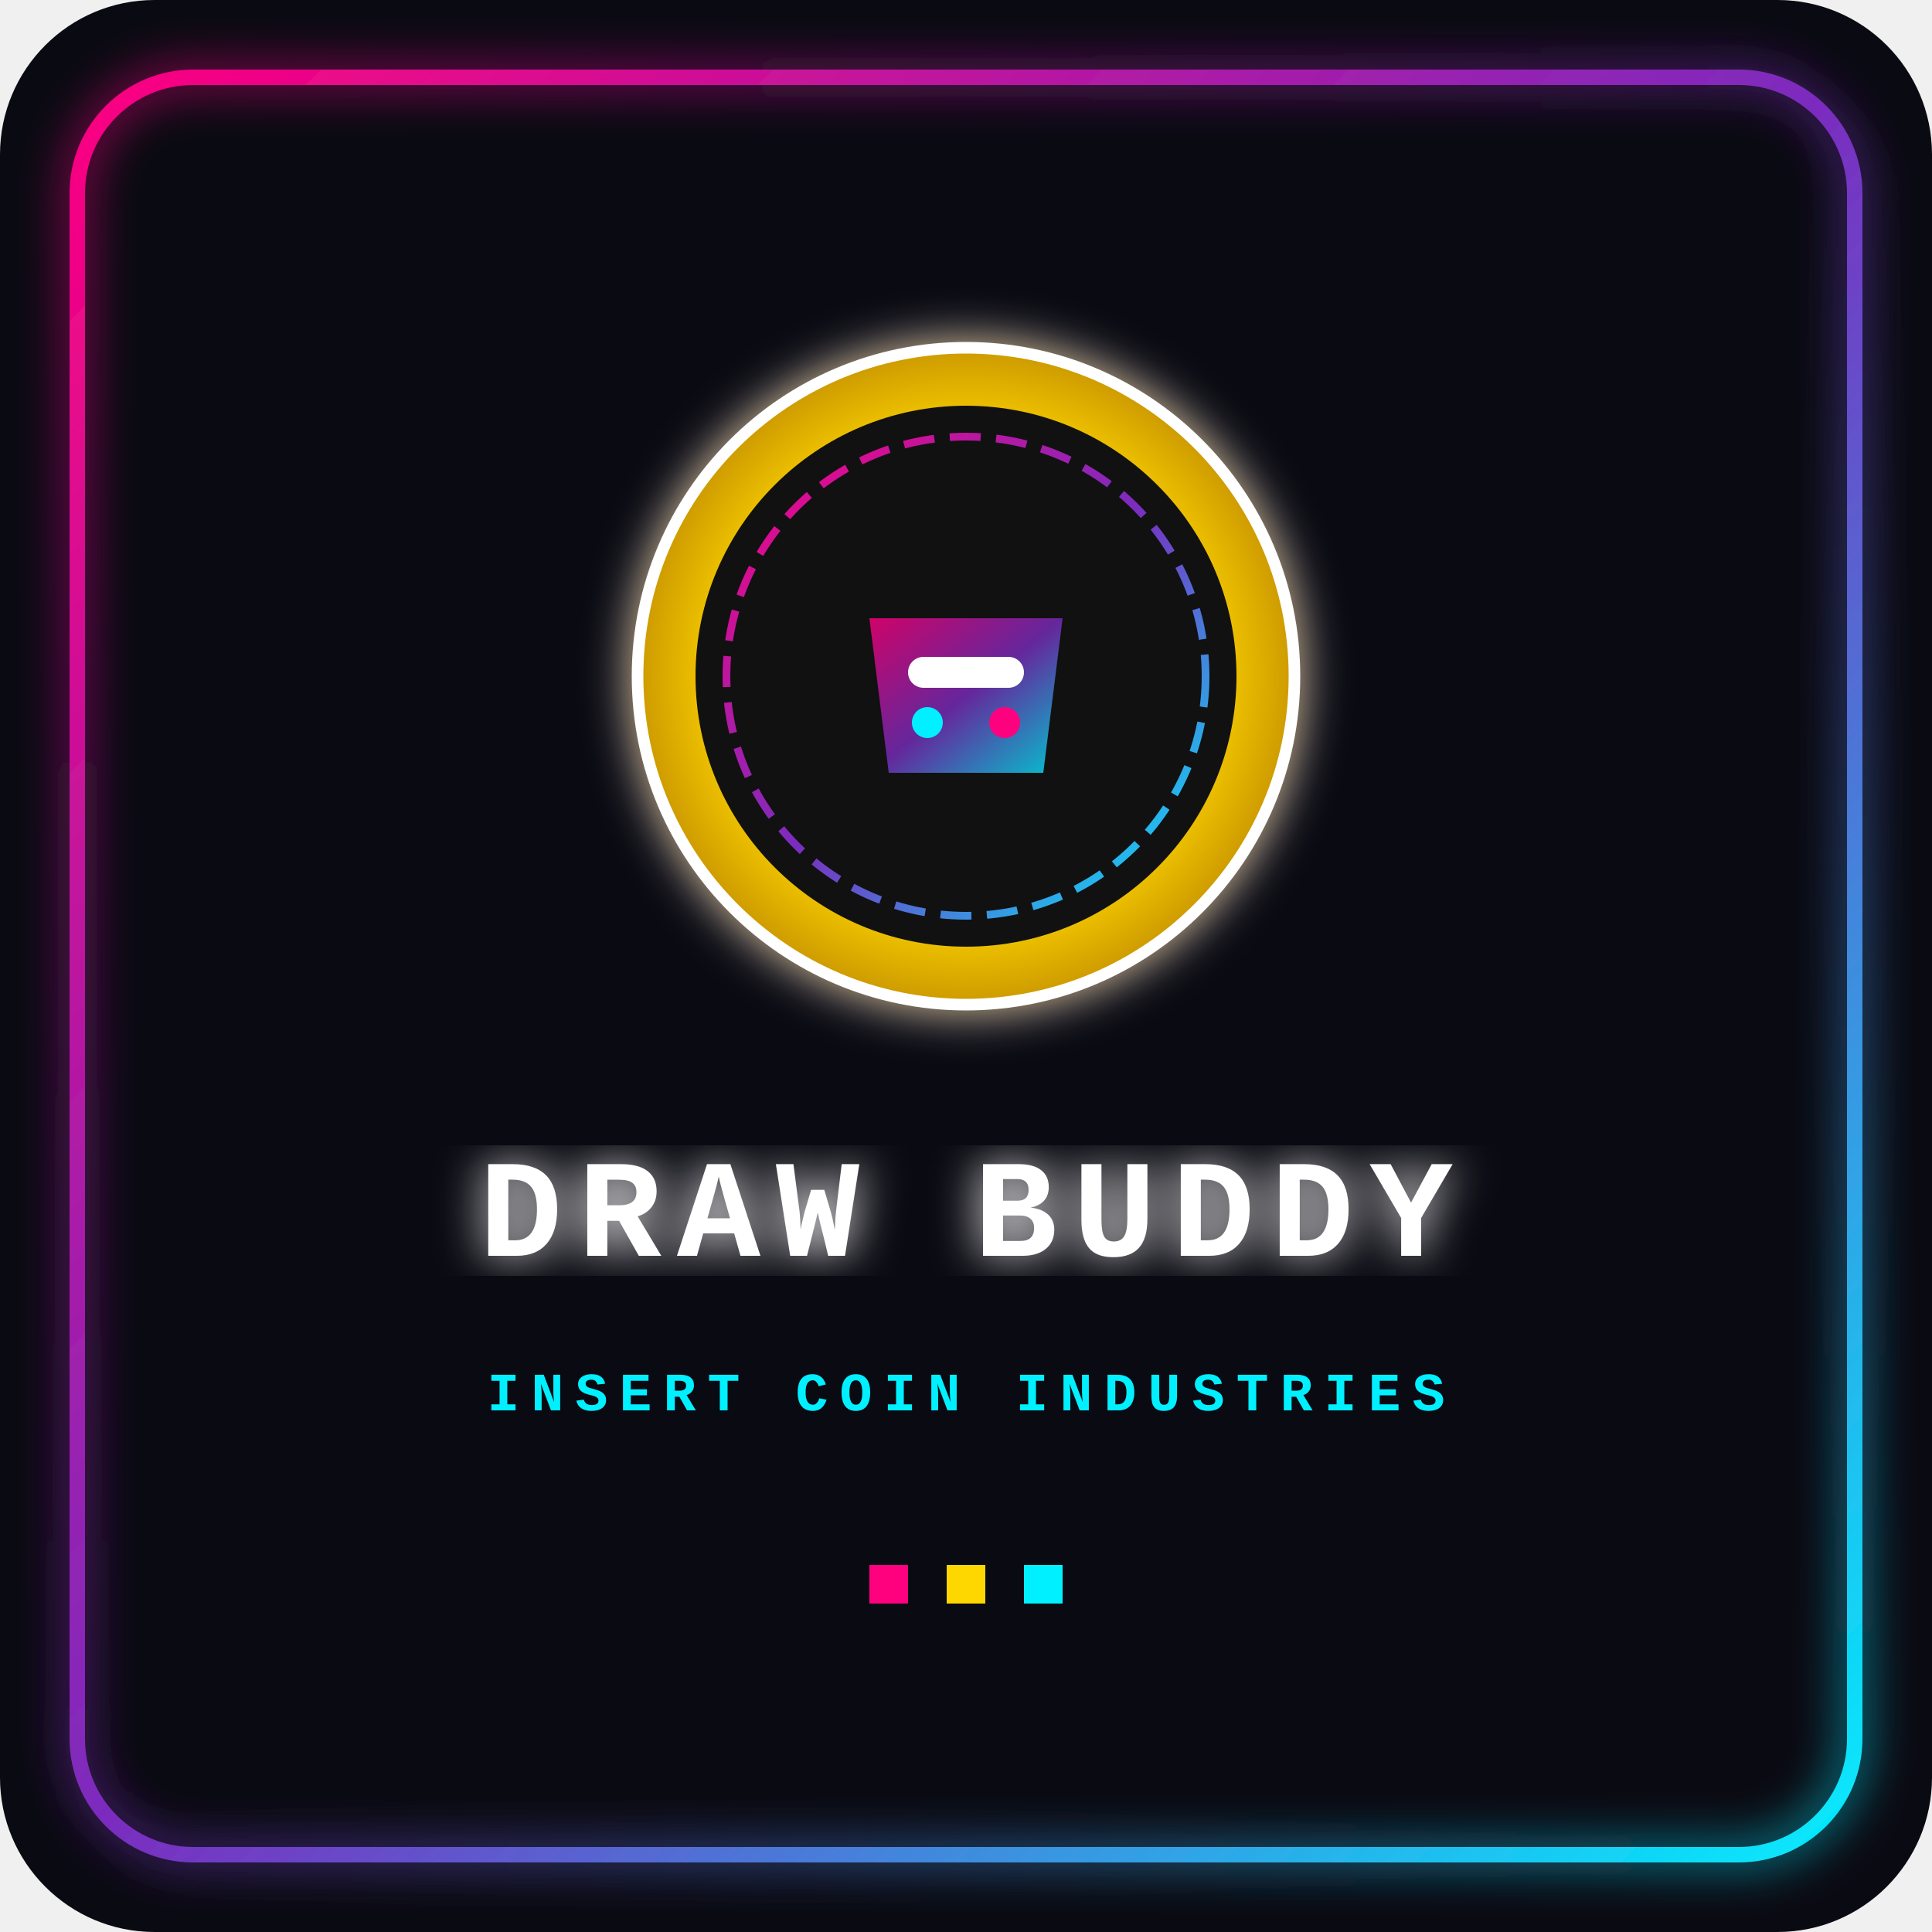
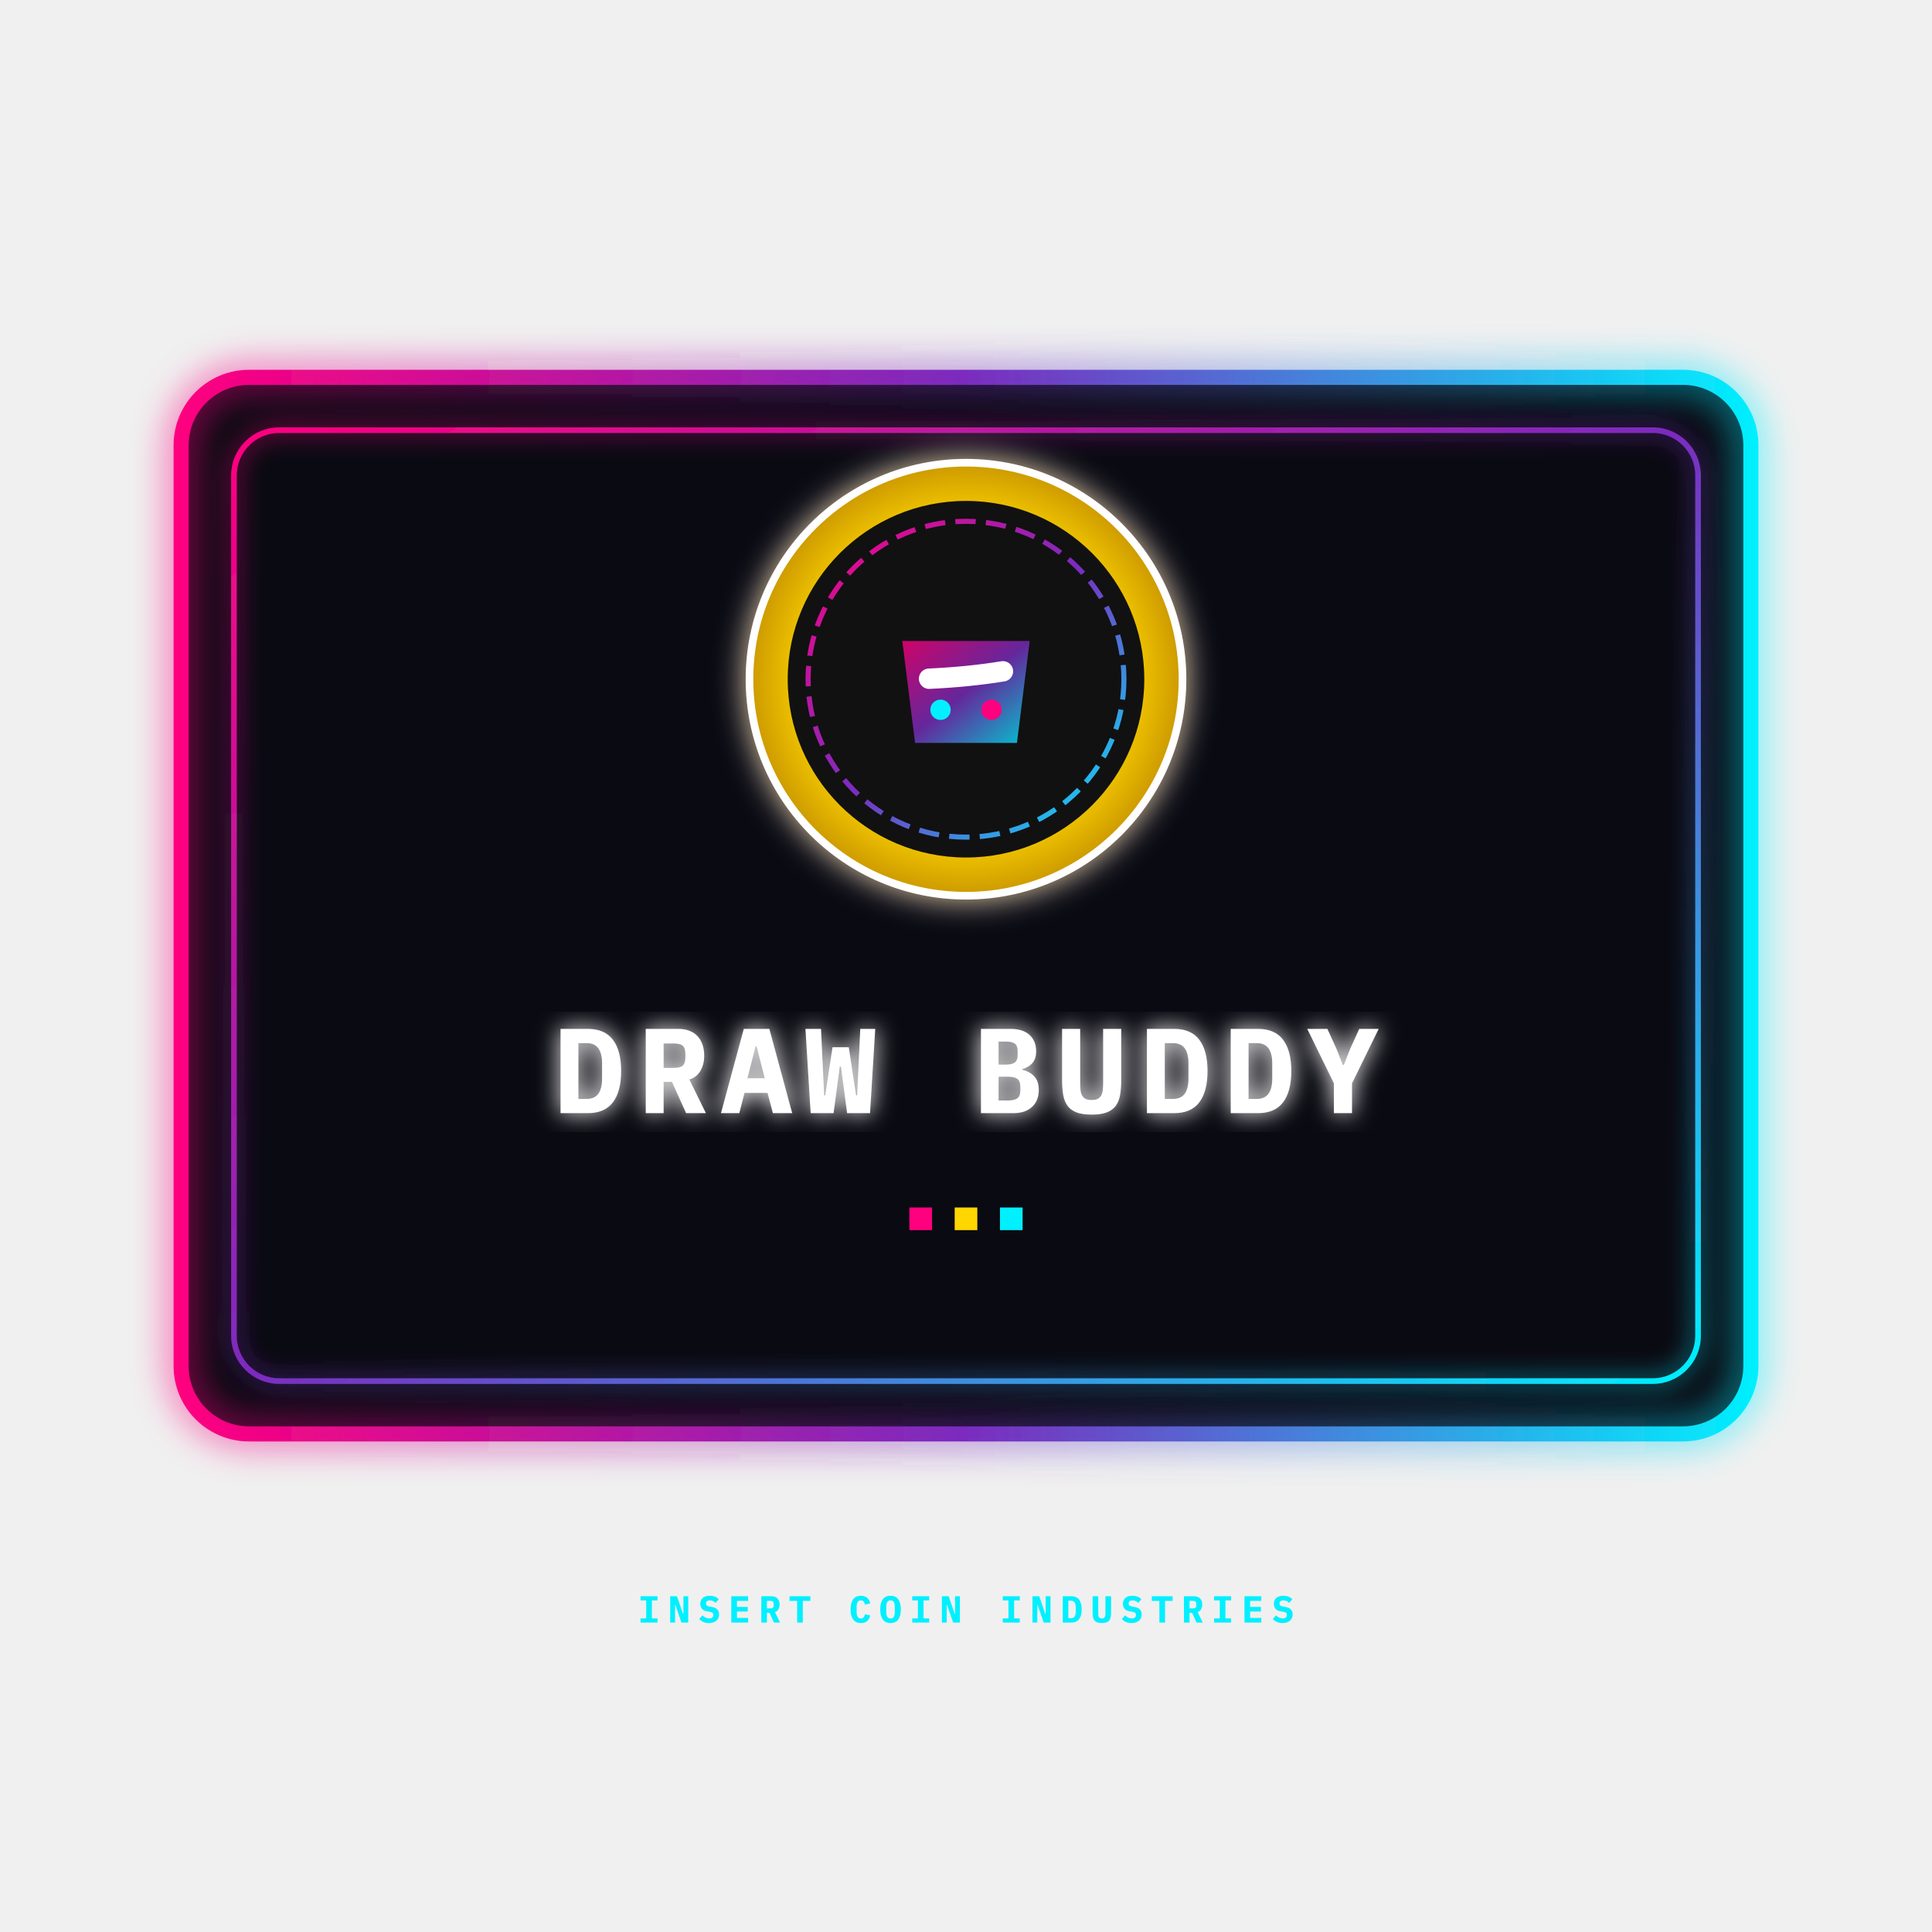
- <svg xmlns="http://www.w3.org/2000/svg" viewBox="0 0 500 500" width="100%" height="100%">
+ <svg xmlns="http://www.w3.org/2000/svg" viewBox="0 0 1024 1024">
  <defs>
    <linearGradient id="neonGradient" x1="0%" y1="0%" x2="100%" y2="100%">
+       <stop offset="0%" stop-color="#FF007F" />
+       <stop offset="50%" stop-color="#7B2CBF" />
+       <stop offset="100%" stop-color="#00F0FF" />
+     </linearGradient>
+     <linearGradient id="neonH" x1="0%" y1="0%" x2="100%" y2="0%">
      <stop offset="0%" stop-color="#FF007F" />
      <stop offset="50%" stop-color="#7B2CBF" />
      <stop offset="100%" stop-color="#00F0FF" />
    </linearGradient>
    <radialGradient id="coinGold" cx="50%" cy="50%" r="50%">
      <stop offset="0%" stop-color="#FFEE55" />
      <stop offset="70%" stop-color="#FFD700" />
      <stop offset="100%" stop-color="#CC9900" />
    </radialGradient>
    <filter id="glow" x="-20%" y="-20%" width="140%" height="140%">
      <feGaussianBlur stdDeviation="6" result="blur" />
      <feComposite in="SourceGraphic" in2="blur" operator="over" />
    </filter>
+     <filter id="glowSoft" x="-30%" y="-30%" width="160%" height="160%">
+       <feGaussianBlur stdDeviation="10" result="blur" />
+       <feComposite in="SourceGraphic" in2="blur" operator="over" />
+     </filter>
  </defs>
-   <rect width="500" height="500" rx="40" fill="#0A0A12" />
-   <rect x="20" y="20" width="460" height="460" rx="30" fill="none" stroke="url(#neonGradient)" stroke-width="4" filter="url(#glow)" />
-   <g transform="translate(250, 175)">
+   <rect x="96" y="200" width="832" height="560" rx="36" fill="#0A0A12" />
+   <rect x="96" y="200" width="832" height="560" rx="36" fill="none" stroke="url(#neonH)" stroke-width="8" filter="url(#glowSoft)" />
+   <rect x="124" y="228" width="776" height="504" rx="24" fill="none" stroke="url(#neonGradient)" stroke-width="3" filter="url(#glow)" />
+   <g transform="translate(512, 360) scale(1.35)">
    <circle cx="0" cy="0" r="85" fill="url(#coinGold)" stroke="#FFF" stroke-width="3" filter="url(#glow)" />
    <circle cx="0" cy="0" r="70" fill="#111" />
    <circle cx="0" cy="0" r="62" fill="none" stroke="url(#neonGradient)" stroke-width="2" stroke-dasharray="8 4" />
    <path d="M-25,-15 L25,-15 L20,25 L-20,25 Z" fill="url(#neonGradient)" opacity="0.8" />
-     <rect x="-15" y="-5" width="30" height="8" rx="4" fill="#FFFFFF" />
+     <path d="M-14.5,-0.2 Q1.0,-0.9 14.5,-3.1" fill="none" stroke="#FFFFFF" stroke-width="8" stroke-linecap="round" stroke-linejoin="round" />
    <circle cx="-10" cy="12" r="4" fill="#00F0FF" />
-     <circle cx="10" cy="12" r="4" fill="#FF007F" />
+     <ellipse cx="10" cy="12" rx="4" ry="4" fill="#FF007F" />
  </g>
-   <text x="250" y="325" font-family="'Courier New', Courier, monospace" font-size="36" font-weight="900" fill="#FFFFFF" text-anchor="middle" letter-spacing="4" filter="url(#glow)">DRAW BUDDY</text>
-   <text x="250" y="365" font-family="'Courier New', Courier, monospace" font-size="14" font-weight="700" fill="#00F0FF" text-anchor="middle" letter-spacing="3">INSERT COIN INDUSTRIES</text>
-   <rect x="225" y="405" width="10" height="10" fill="#FF007F" />
-   <rect x="245" y="405" width="10" height="10" fill="#FFD700" />
-   <rect x="265" y="405" width="10" height="10" fill="#00F0FF" />
+   <path d="M297.1 545.33H311.5Q320.52 545.33 324.87 551.09Q329.22 556.85 329.22 567.66Q329.22 578.48 324.87 584.24Q320.52 590 311.5 590H297.1ZM310.86 582.45Q315.14 582.45 317.13 579.7Q319.11 576.94 319.11 571.7V563.57Q319.11 558.38 317.13 555.63Q315.14 552.88 310.86 552.88H306.57V582.45ZM351.74 590H342.26V545.33H359.54Q362.81 545.33 365.37 546.32Q367.93 547.31 369.69 549.17Q371.45 551.02 372.34 553.65Q373.24 556.27 373.24 559.54Q373.24 564.27 371.19 567.66Q369.14 571.06 365.37 572.14L374.14 590H363.64L356.15 573.42H351.74ZM357.24 566Q360.63 566 361.94 564.72Q363.26 563.44 363.26 560.5V558.58Q363.26 555.63 361.94 554.35Q360.63 553.07 357.24 553.07H351.74V566ZM409.64 590 406.82 579.25H394.6L391.85 590H382.12L394.22 545.33H407.78L419.88 590ZM401 554.61H400.49L396.14 571.5H405.35ZM429.66 590 426.9 545.33H435.16L436.44 572.08L436.82 580.53H437.4L441.24 555.06H449.88L453.72 580.53H454.3L454.68 572.34L455.96 545.33H463.9L461.14 590H448.98L445.72 565.36H445.08L441.82 590ZM519.93 545.33H535.61Q542.2 545.33 545.69 548.53Q549.18 551.73 549.18 557.23Q549.18 561.07 547.29 563.34Q545.4 565.62 541.88 566.64V567.02Q546.04 568.05 548.31 570.61Q550.58 573.17 550.58 577.71Q550.58 583.34 547.03 586.67Q543.48 590 537.08 590H519.93ZM534.14 583.28Q537.59 583.28 539.19 582.13Q540.79 580.98 540.79 577.9V576.05Q540.79 572.98 539.19 571.82Q537.59 570.67 534.14 570.67H529.27V583.28ZM532.92 564.27Q536.31 564.27 537.85 563.15Q539.38 562.03 539.38 559.09V557.17Q539.38 554.22 537.85 553.14Q536.31 552.05 532.92 552.05H529.27V564.27ZM572.52 545.33V573.62Q572.52 575.73 572.68 577.49Q572.84 579.25 573.45 580.46Q574.06 581.68 575.27 582.35Q576.49 583.02 578.6 583.02Q580.71 583.02 581.93 582.35Q583.14 581.68 583.75 580.46Q584.36 579.25 584.52 577.49Q584.68 575.73 584.68 573.62V545.33H594.28V572.34Q594.28 576.94 593.67 580.4Q593.06 583.86 591.34 586.16Q589.61 588.46 586.54 589.62Q583.46 590.77 578.6 590.77Q573.74 590.77 570.66 589.62Q567.59 588.46 565.86 586.16Q564.14 583.86 563.53 580.4Q562.92 576.94 562.92 572.34V545.33ZM607.9 545.33H622.3Q631.32 545.33 635.67 551.09Q640.02 556.85 640.02 567.66Q640.02 578.48 635.67 584.24Q631.32 590 622.3 590H607.9ZM621.66 582.45Q625.94 582.45 627.93 579.7Q629.91 576.94 629.91 571.7V563.57Q629.91 558.38 627.93 555.63Q625.94 552.88 621.66 552.88H617.37V582.45ZM652.3 545.33H666.7Q675.72 545.33 680.07 551.09Q684.42 556.85 684.42 567.66Q684.42 578.48 680.07 584.24Q675.72 590 666.7 590H652.3ZM666.06 582.45Q670.34 582.45 672.33 579.7Q674.31 576.94 674.31 571.7V563.57Q674.31 558.38 672.33 555.63Q670.34 552.88 666.06 552.88H661.77V582.45ZM707 590V574.19L692.86 545.33H703.54L708.28 555.7L711.74 564.46H712.25L715.7 555.7L720.44 545.33H730.74L716.6 574.19V590Z" fill="#FFFFFF" filter="url(#glow)" />
+   <rect x="482" y="640" width="12" height="12" fill="#FF007F" />
+   <rect x="506" y="640" width="12" height="12" fill="#FFD700" />
+   <rect x="530" y="640" width="12" height="12" fill="#00F0FF" />
+   <path d="M339.5 860V857.78H342.5V848.26H339.5V846.04H348.5V848.26H345.5V857.78H348.5V860ZM358 850.72H357.78V860H355.22V846.04H358.82L362 855.32H362.22V846.04H364.78V860H361.18ZM375.78 860.24Q374.02 860.24 372.72 859.66Q371.42 859.08 370.62 858.08L372.36 856.16Q373.12 857 374.03 857.4Q374.94 857.8 375.88 857.8Q376.96 857.8 377.52 857.32Q378.08 856.84 378.08 855.94Q378.08 855.2 377.65 854.82Q377.22 854.44 376.2 854.28L374.74 854.04Q372.86 853.72 372.02 852.65Q371.18 851.58 371.18 850.04Q371.18 848.02 372.5 846.91Q373.82 845.8 376.2 845.8Q377.82 845.8 379.02 846.3Q380.22 846.8 380.96 847.66L379.26 849.56Q378.7 848.94 377.94 848.59Q377.18 848.24 376.22 848.24Q374.2 848.24 374.2 849.9Q374.2 850.62 374.65 850.98Q375.1 851.34 376.12 851.52L377.58 851.78Q379.28 852.08 380.2 853.06Q381.12 854.04 381.12 855.7Q381.12 856.68 380.78 857.51Q380.44 858.34 379.76 858.95Q379.08 859.56 378.09 859.9Q377.1 860.24 375.78 860.24ZM387.6 860V846.04H396.52V848.5H390.6V851.7H396.32V854.16H390.6V857.54H396.52V860ZM406.48 860H403.52V846.04H408.92Q409.94 846.04 410.74 846.35Q411.54 846.66 412.09 847.24Q412.64 847.82 412.92 848.64Q413.2 849.46 413.2 850.48Q413.2 851.96 412.56 853.02Q411.92 854.08 410.74 854.42L413.48 860H410.2L407.86 854.82H406.48ZM408.2 852.5Q409.26 852.5 409.67 852.1Q410.08 851.7 410.08 850.78V850.18Q410.08 849.26 409.67 848.86Q409.26 848.46 408.2 848.46H406.48V852.5ZM425.5 848.5V860H422.5V848.5H418.48V846.04H429.52V848.5ZM456.32 860.24Q453.52 860.24 452.17 858.35Q450.82 856.46 450.82 853.02Q450.82 849.58 452.17 847.69Q453.52 845.8 456.32 845.8Q457.4 845.8 458.23 846.09Q459.06 846.38 459.66 846.9Q460.26 847.42 460.65 848.16Q461.04 848.9 461.26 849.82L458.46 850.5Q458.34 850 458.18 849.58Q458.02 849.16 457.77 848.86Q457.52 848.56 457.15 848.39Q456.78 848.22 456.26 848.22Q455.04 848.22 454.53 849.17Q454.02 850.12 454.02 851.8V854.24Q454.02 855.92 454.53 856.87Q455.04 857.82 456.26 857.82Q457.3 857.82 457.77 857.18Q458.24 856.54 458.46 855.54L461.26 856.22Q461.04 857.14 460.65 857.88Q460.26 858.62 459.66 859.15Q459.06 859.68 458.23 859.96Q457.4 860.24 456.32 860.24ZM472 860.24Q469.2 860.24 467.87 858.34Q466.54 856.44 466.54 853.02Q466.54 849.6 467.87 847.7Q469.2 845.8 472 845.8Q474.8 845.8 476.13 847.7Q477.46 849.6 477.46 853.02Q477.46 856.44 476.13 858.34Q474.8 860.24 472 860.24ZM472 857.82Q473.28 857.82 473.77 856.87Q474.26 855.92 474.26 854.22V851.8Q474.26 850.12 473.77 849.17Q473.28 848.22 472 848.22Q470.72 848.22 470.23 849.17Q469.74 850.12 469.74 851.8V854.24Q469.74 855.92 470.23 856.87Q470.72 857.82 472 857.82ZM483.5 860V857.78H486.5V848.26H483.5V846.04H492.5V848.26H489.5V857.78H492.5V860ZM502 850.72H501.78V860H499.22V846.04H502.82L506 855.32H506.22V846.04H508.78V860H505.18ZM531.5 860V857.78H534.5V848.26H531.5V846.04H540.5V848.26H537.5V857.78H540.5V860ZM550 850.72H549.78V860H547.22V846.04H550.82L554 855.32H554.22V846.04H556.78V860H553.18ZM563.28 846.04H567.78Q570.6 846.04 571.96 847.84Q573.32 849.64 573.32 853.02Q573.32 856.4 571.96 858.2Q570.6 860 567.78 860H563.28ZM567.58 857.64Q568.92 857.64 569.54 856.78Q570.16 855.92 570.16 854.28V851.74Q570.16 850.12 569.54 849.26Q568.92 848.4 567.58 848.4H566.24V857.64ZM582.1 846.04V854.88Q582.1 855.54 582.15 856.09Q582.2 856.64 582.39 857.02Q582.58 857.4 582.96 857.61Q583.34 857.82 584 857.82Q584.66 857.82 585.04 857.61Q585.42 857.4 585.61 857.02Q585.8 856.64 585.85 856.09Q585.9 855.54 585.9 854.88V846.04H588.9V854.48Q588.9 855.92 588.71 857Q588.52 858.08 587.98 858.8Q587.44 859.52 586.48 859.88Q585.52 860.24 584 860.24Q582.48 860.24 581.52 859.88Q580.56 859.52 580.02 858.8Q579.48 858.08 579.29 857Q579.1 855.92 579.1 854.48V846.04ZM599.78 860.24Q598.02 860.24 596.72 859.66Q595.42 859.08 594.62 858.08L596.36 856.16Q597.12 857 598.03 857.4Q598.94 857.8 599.88 857.8Q600.96 857.8 601.52 857.32Q602.08 856.84 602.08 855.94Q602.08 855.2 601.65 854.82Q601.22 854.44 600.2 854.28L598.74 854.04Q596.86 853.72 596.02 852.65Q595.18 851.58 595.18 850.04Q595.18 848.02 596.5 846.91Q597.82 845.8 600.2 845.8Q601.82 845.8 603.02 846.3Q604.22 846.8 604.96 847.66L603.26 849.56Q602.7 848.94 601.94 848.59Q601.18 848.24 600.22 848.24Q598.2 848.24 598.2 849.9Q598.2 850.62 598.65 850.98Q599.1 851.34 600.12 851.52L601.58 851.78Q603.28 852.08 604.2 853.06Q605.12 854.04 605.12 855.7Q605.12 856.68 604.78 857.51Q604.44 858.34 603.76 858.95Q603.08 859.56 602.09 859.9Q601.1 860.24 599.78 860.24ZM617.5 848.5V860H614.5V848.5H610.48V846.04H621.52V848.5ZM630.48 860H627.52V846.04H632.92Q633.94 846.04 634.74 846.35Q635.54 846.66 636.09 847.24Q636.64 847.82 636.92 848.64Q637.2 849.46 637.2 850.48Q637.2 851.96 636.56 853.02Q635.92 854.08 634.74 854.42L637.48 860H634.2L631.86 854.82H630.48ZM632.2 852.5Q633.26 852.5 633.67 852.1Q634.08 851.7 634.08 850.78V850.18Q634.08 849.26 633.67 848.86Q633.26 848.46 632.2 848.46H630.48V852.5ZM643.5 860V857.78H646.5V848.26H643.5V846.04H652.5V848.26H649.5V857.78H652.5V860ZM659.6 860V846.04H668.52V848.5H662.6V851.7H668.32V854.16H662.6V857.54H668.52V860ZM679.78 860.24Q678.02 860.24 676.72 859.66Q675.42 859.08 674.62 858.08L676.36 856.16Q677.12 857 678.03 857.4Q678.94 857.8 679.88 857.8Q680.96 857.8 681.52 857.32Q682.08 856.84 682.08 855.94Q682.08 855.2 681.65 854.82Q681.22 854.44 680.2 854.28L678.74 854.04Q676.86 853.72 676.02 852.65Q675.18 851.58 675.18 850.04Q675.18 848.02 676.5 846.91Q677.82 845.8 680.2 845.8Q681.82 845.8 683.02 846.3Q684.22 846.8 684.96 847.66L683.26 849.56Q682.7 848.94 681.94 848.59Q681.18 848.24 680.22 848.24Q678.2 848.24 678.2 849.9Q678.2 850.62 678.65 850.98Q679.1 851.34 680.12 851.52L681.58 851.78Q683.28 852.08 684.2 853.06Q685.12 854.04 685.12 855.7Q685.12 856.68 684.78 857.51Q684.44 858.34 683.76 858.95Q683.08 859.56 682.09 859.9Q681.1 860.24 679.78 860.24Z" fill="#00F0FF" />
</svg>
